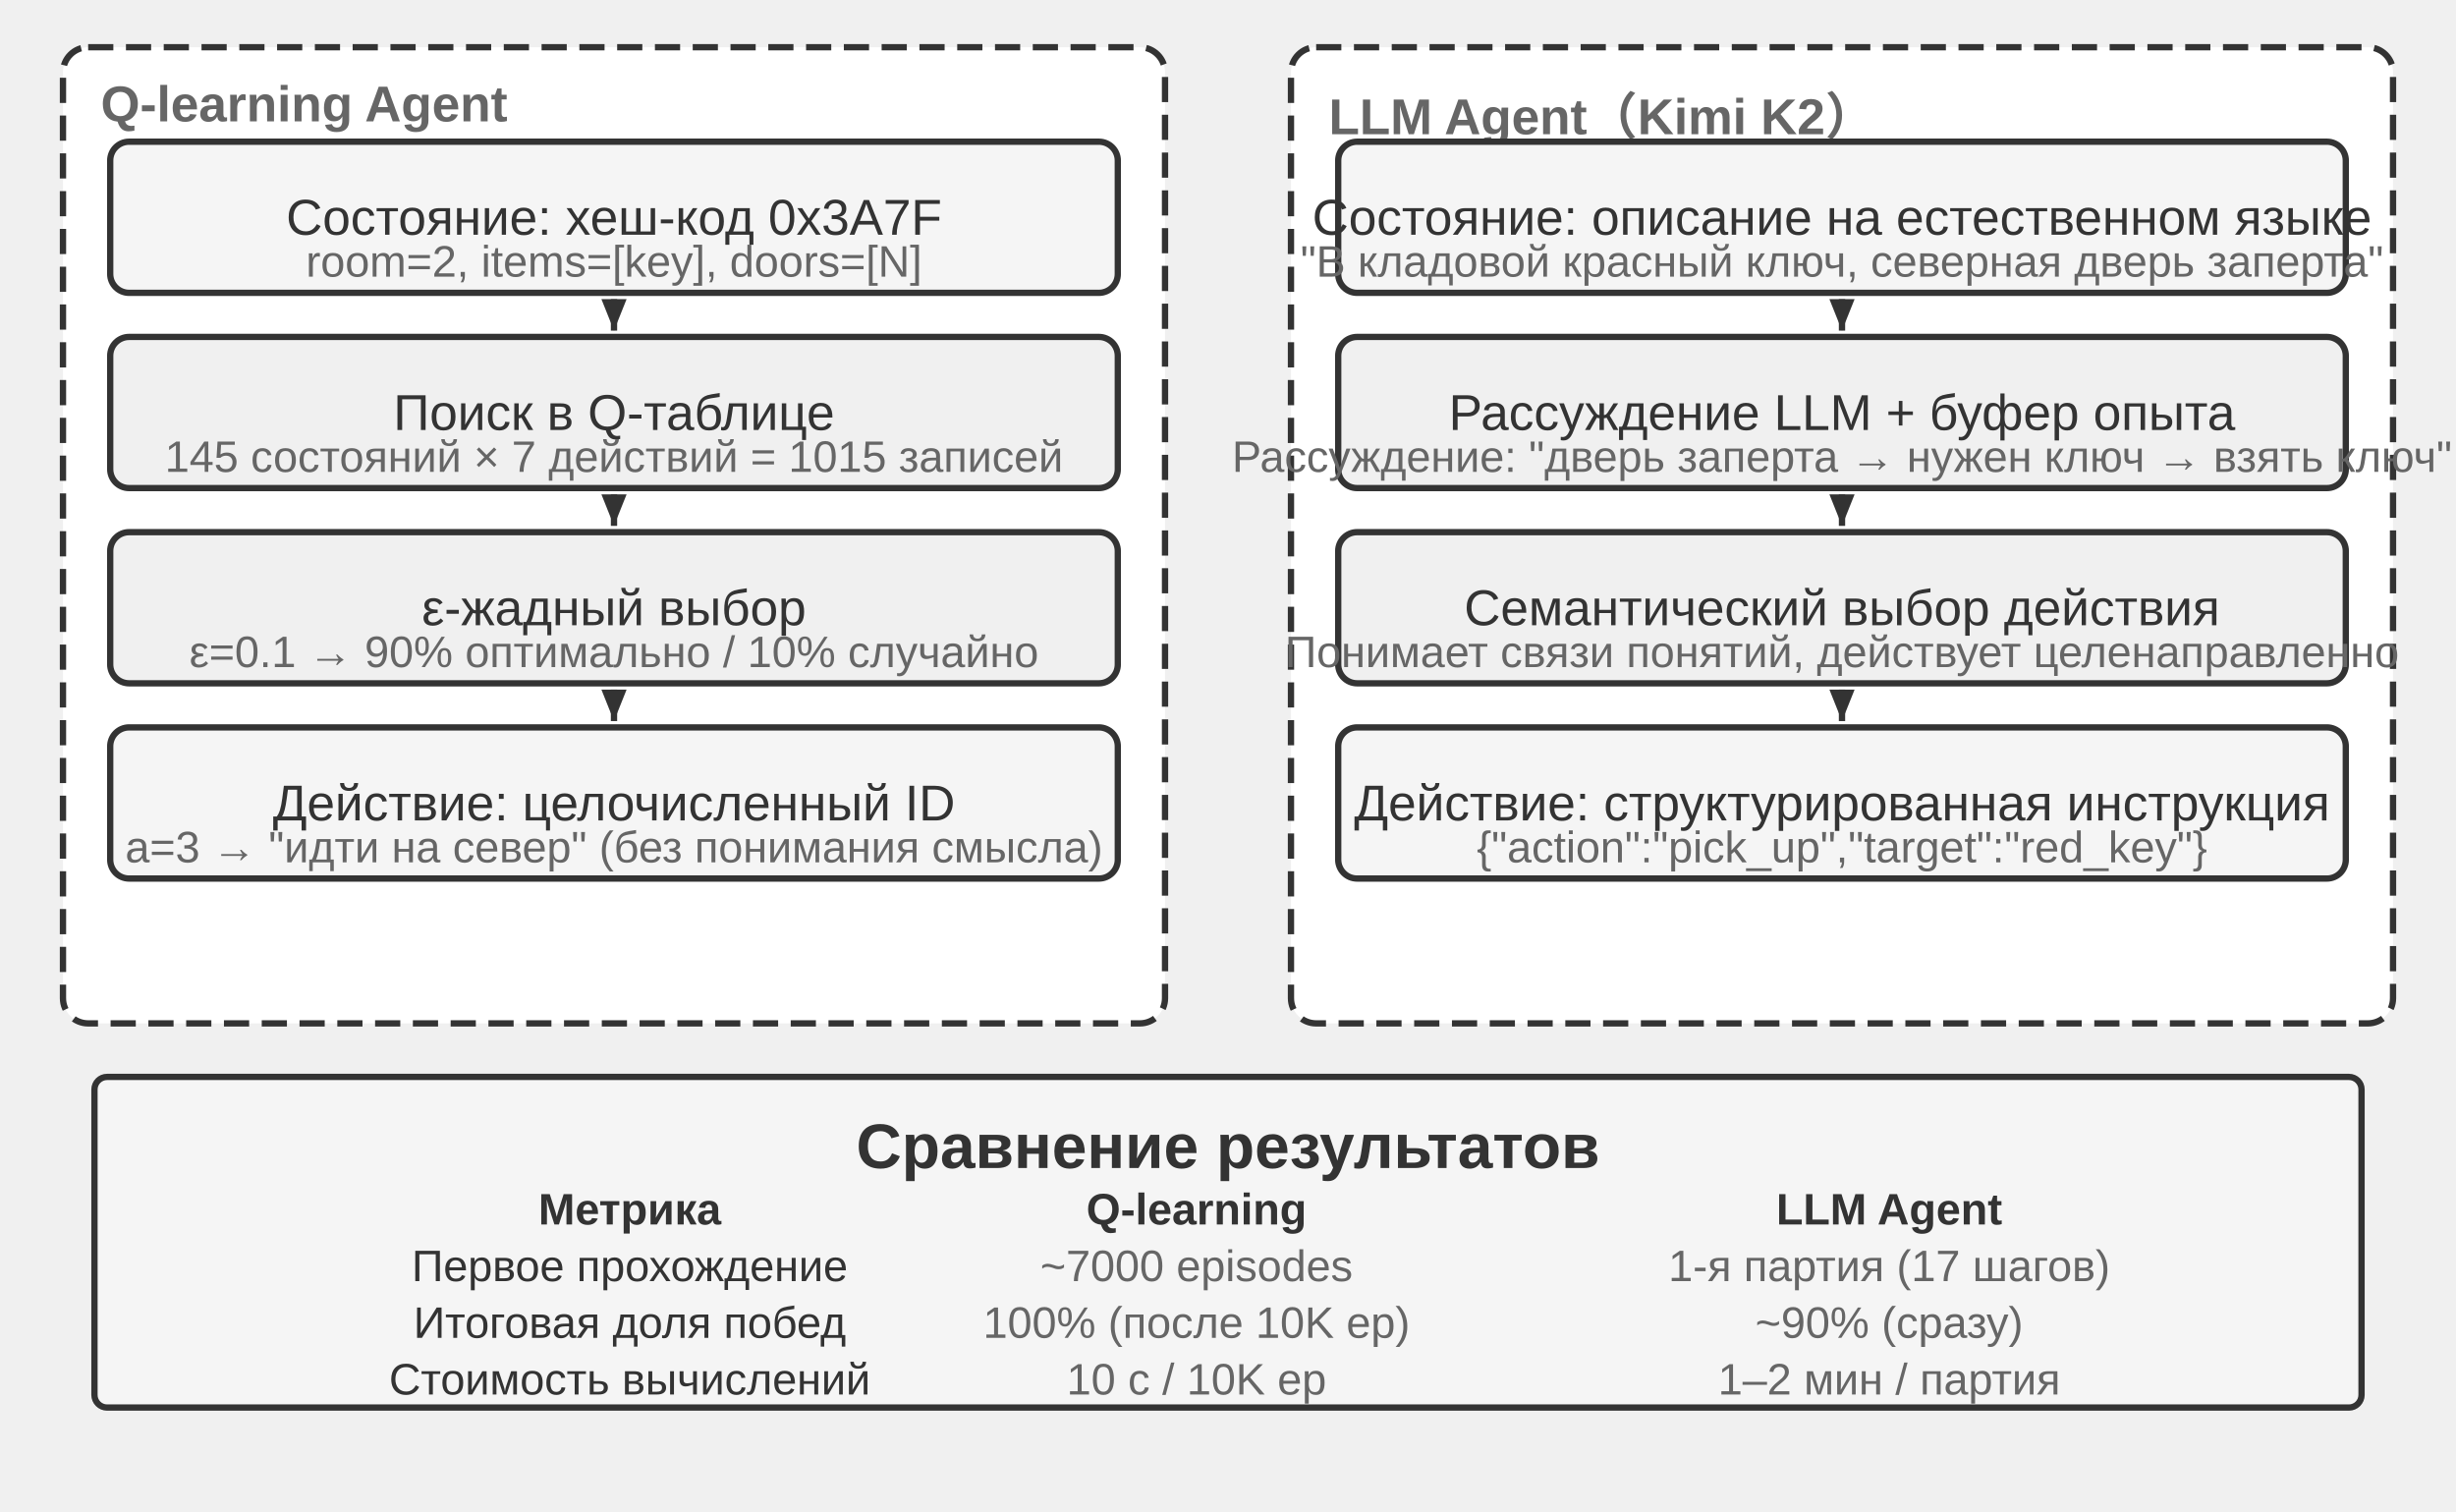
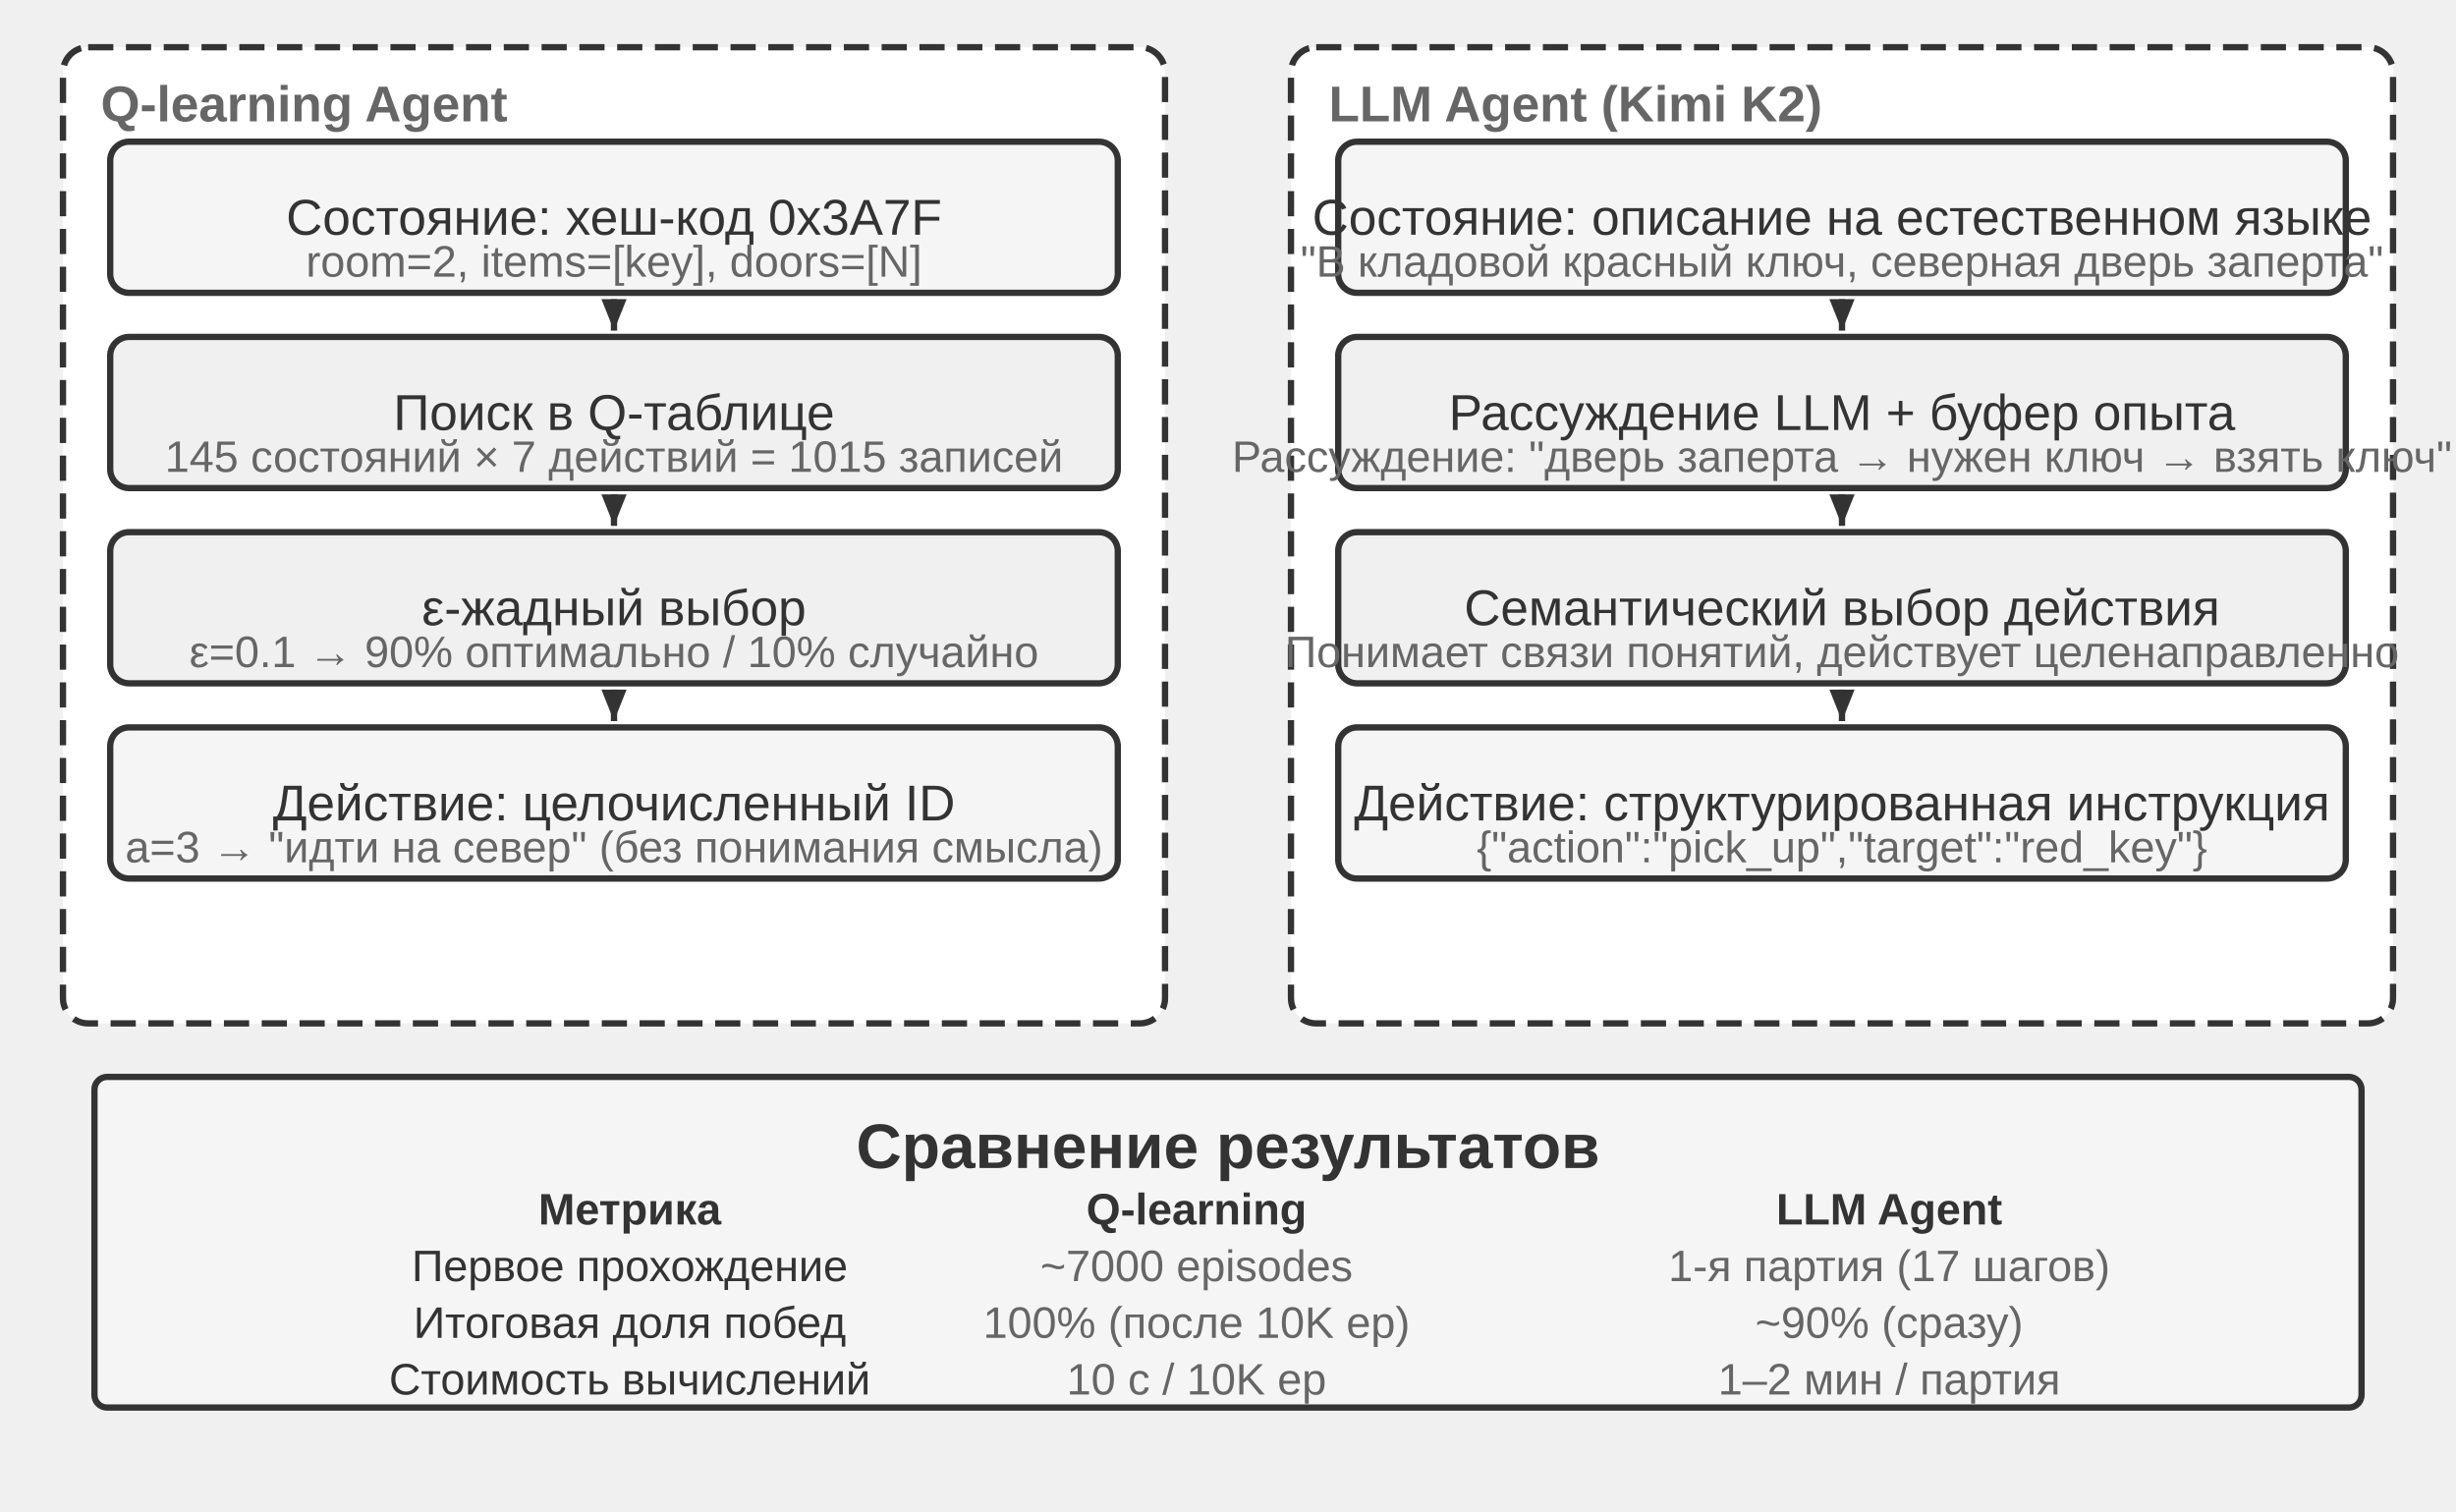
<svg xmlns="http://www.w3.org/2000/svg" viewBox="0 40 780 480" width="780" height="480" style="background:#ffffff">
  <defs>
    <marker id="ah" markerWidth="5" markerHeight="4" refX="5" refY="2" orient="auto">
      <polygon points="0 0, 5 2, 0 4" fill="#333333" />
    </marker>
    <marker id="ah-light" markerWidth="5" markerHeight="4" refX="5" refY="2" orient="auto">
      <polygon points="0 0, 5 2, 0 4" fill="#999999" />
    </marker>
  </defs>
  <rect x="20" y="55" width="350" height="310" rx="8" fill="#ffffff" stroke="#333333" stroke-width="2" stroke-dasharray="8,4" />
  <text x="32" y="73" font-family="Arial, 'Helvetica Neue', Helvetica, 'PingFang SC', 'Microsoft YaHei', sans-serif" font-size="16" fill="#666666" text-anchor="start" dominant-baseline="central" font-weight="bold">Q-learning Agent</text>
  <rect x="410" y="55" width="350" height="310" rx="8" fill="#ffffff" stroke="#333333" stroke-width="2" stroke-dasharray="8,4" />
-   <text x="422" y="73" font-family="Arial, 'Helvetica Neue', Helvetica, 'PingFang SC', 'Microsoft YaHei', sans-serif" font-size="16" fill="#666666" text-anchor="start" dominant-baseline="central" font-weight="bold">LLM Agent（Kimi K2）</text>
+   <text x="422" y="73" font-family="Arial, 'Helvetica Neue', Helvetica, 'PingFang SC', 'Microsoft YaHei', sans-serif" font-size="16" fill="#666666" text-anchor="start" dominant-baseline="central" font-weight="bold">LLM Agent (Kimi K2)</text>
  <rect x="35" y="85" width="320" height="48" rx="6" fill="#f5f5f5" stroke="#333333" stroke-width="2" />
  <text x="195.0" y="109.0" font-family="Arial, 'Helvetica Neue', Helvetica, 'PingFang SC', 'Microsoft YaHei', sans-serif" font-size="16" fill="#333333" text-anchor="middle" dominant-baseline="central" font-weight="normal" textLength="171.81" lengthAdjust="spacingAndGlyphs">Состояние: хеш-код 0x3A7F</text>
  <text x="195" y="123" font-family="Arial, 'Helvetica Neue', Helvetica, 'PingFang SC', 'Microsoft YaHei', sans-serif" font-size="14" fill="#666666" text-anchor="middle" dominant-baseline="central" font-weight="normal">room=2, items=[key], doors=[N]</text>
  <rect x="35" y="147" width="320" height="48" rx="6" fill="#f0f0f0" stroke="#333333" stroke-width="2" />
  <text x="195.0" y="171.0" font-family="Arial, 'Helvetica Neue', Helvetica, 'PingFang SC', 'Microsoft YaHei', sans-serif" font-size="16" fill="#333333" text-anchor="middle" dominant-baseline="central" font-weight="normal" textLength="64.89" lengthAdjust="spacingAndGlyphs">Поиск в Q-таблице</text>
  <text x="195" y="185" font-family="Arial, 'Helvetica Neue', Helvetica, 'PingFang SC', 'Microsoft YaHei', sans-serif" font-size="14" fill="#666666" text-anchor="middle" dominant-baseline="central" font-weight="normal" textLength="217.88" lengthAdjust="spacingAndGlyphs">145 состояний × 7 действий = 1015 записей</text>
  <line x1="195" y1="135" x2="195" y2="145" stroke="#333333" stroke-width="2" marker-end="url(#ah)" />
  <rect x="35" y="209" width="320" height="48" rx="6" fill="#f0f0f0" stroke="#333333" stroke-width="2" />
  <text x="195.0" y="233.0" font-family="Arial, 'Helvetica Neue', Helvetica, 'PingFang SC', 'Microsoft YaHei', sans-serif" font-size="16" fill="#333333" text-anchor="middle" dominant-baseline="central" font-weight="normal" textLength="76.47" lengthAdjust="spacingAndGlyphs">ε-жадный выбор</text>
  <text x="195" y="247" font-family="Arial, 'Helvetica Neue', Helvetica, 'PingFang SC', 'Microsoft YaHei', sans-serif" font-size="14" fill="#666666" text-anchor="middle" dominant-baseline="central" font-weight="normal" textLength="187.16" lengthAdjust="spacingAndGlyphs">ε=0.1 → 90% оптимально / 10% случайно</text>
  <line x1="195" y1="197" x2="195" y2="207" stroke="#333333" stroke-width="2" marker-end="url(#ah)" />
  <rect x="35" y="271" width="320" height="48" rx="6" fill="#f5f5f5" stroke="#333333" stroke-width="2" />
  <text x="195.0" y="295.0" font-family="Arial, 'Helvetica Neue', Helvetica, 'PingFang SC', 'Microsoft YaHei', sans-serif" font-size="16" fill="#333333" text-anchor="middle" dominant-baseline="central" font-weight="normal" textLength="100.45" lengthAdjust="spacingAndGlyphs">Действие: целочисленный ID</text>
  <text x="195" y="309" font-family="Arial, 'Helvetica Neue', Helvetica, 'PingFang SC', 'Microsoft YaHei', sans-serif" font-size="14" fill="#666666" text-anchor="middle" dominant-baseline="central" font-weight="normal" textLength="209.47" lengthAdjust="spacingAndGlyphs">a=3 → "идти на север" (без понимания смысла)</text>
  <line x1="195" y1="259" x2="195" y2="269" stroke="#333333" stroke-width="2" marker-end="url(#ah)" />
  <rect x="425" y="85" width="320" height="48" rx="6" fill="#f5f5f5" stroke="#333333" stroke-width="2" />
  <text x="585.0" y="109.0" font-family="Arial, 'Helvetica Neue', Helvetica, 'PingFang SC', 'Microsoft YaHei', sans-serif" font-size="16" fill="#333333" text-anchor="middle" dominant-baseline="central" font-weight="normal" textLength="144.00" lengthAdjust="spacingAndGlyphs">Состояние: описание на естественном языке</text>
  <text x="585" y="123" font-family="Arial, 'Helvetica Neue', Helvetica, 'PingFang SC', 'Microsoft YaHei', sans-serif" font-size="14" fill="#666666" text-anchor="middle" dominant-baseline="central" font-weight="normal" textLength="177.97" lengthAdjust="spacingAndGlyphs">"В кладовой красный ключ, северная дверь заперта"</text>
  <rect x="425" y="147" width="320" height="48" rx="6" fill="#f0f0f0" stroke="#333333" stroke-width="2" />
  <text x="585.0" y="171.0" font-family="Arial, 'Helvetica Neue', Helvetica, 'PingFang SC', 'Microsoft YaHei', sans-serif" font-size="16" fill="#333333" text-anchor="middle" dominant-baseline="central" font-weight="normal" textLength="149.81" lengthAdjust="spacingAndGlyphs">Рассуждение LLM + буфер опыта</text>
  <text x="585" y="185" font-family="Arial, 'Helvetica Neue', Helvetica, 'PingFang SC', 'Microsoft YaHei', sans-serif" font-size="14" fill="#666666" text-anchor="middle" dominant-baseline="central" font-weight="normal" textLength="219.97" lengthAdjust="spacingAndGlyphs">Рассуждение: "дверь заперта → нужен ключ → взять ключ"</text>
  <line x1="585" y1="135" x2="585" y2="145" stroke="#333333" stroke-width="2" marker-end="url(#ah)" />
  <rect x="425" y="209" width="320" height="48" rx="6" fill="#f0f0f0" stroke="#333333" stroke-width="2" />
  <text x="585.0" y="233.0" font-family="Arial, 'Helvetica Neue', Helvetica, 'PingFang SC', 'Microsoft YaHei', sans-serif" font-size="16" fill="#333333" text-anchor="middle" dominant-baseline="central" font-weight="normal" textLength="96.00" lengthAdjust="spacingAndGlyphs">Семантический выбор действия</text>
  <text x="585" y="247" font-family="Arial, 'Helvetica Neue', Helvetica, 'PingFang SC', 'Microsoft YaHei', sans-serif" font-size="14" fill="#666666" text-anchor="middle" dominant-baseline="central" font-weight="normal" textLength="182.00" lengthAdjust="spacingAndGlyphs">Понимает связи понятий, действует целенаправленно</text>
  <line x1="585" y1="197" x2="585" y2="207" stroke="#333333" stroke-width="2" marker-end="url(#ah)" />
  <rect x="425" y="271" width="320" height="48" rx="6" fill="#f5f5f5" stroke="#333333" stroke-width="2" />
  <text x="585.0" y="295.0" font-family="Arial, 'Helvetica Neue', Helvetica, 'PingFang SC', 'Microsoft YaHei', sans-serif" font-size="16" fill="#333333" text-anchor="middle" dominant-baseline="central" font-weight="normal" textLength="128.00" lengthAdjust="spacingAndGlyphs">Действие: структурированная инструкция</text>
  <text x="585" y="309" font-family="Arial, 'Helvetica Neue', Helvetica, 'PingFang SC', 'Microsoft YaHei', sans-serif" font-size="14" fill="#666666" text-anchor="middle" dominant-baseline="central" font-weight="normal">{"action":"pick_up","target":"red_key"}</text>
  <line x1="585" y1="259" x2="585" y2="269" stroke="#333333" stroke-width="2" marker-end="url(#ah)" />
  <rect x="30" y="382" width="720" height="105" rx="4" fill="#f5f5f5" stroke="#333333" stroke-width="2" />
  <text x="390" y="404" font-family="Arial, 'Helvetica Neue', Helvetica, 'PingFang SC', 'Microsoft YaHei', sans-serif" font-size="20" fill="#333333" text-anchor="middle" dominant-baseline="central" font-weight="bold" textLength="80.00" lengthAdjust="spacingAndGlyphs">Сравнение результатов</text>
  <text x="200" y="424" font-family="Arial, 'Helvetica Neue', Helvetica, 'PingFang SC', 'Microsoft YaHei', sans-serif" font-size="14" fill="#333333" text-anchor="middle" dominant-baseline="central" font-weight="bold" textLength="28.00" lengthAdjust="spacingAndGlyphs">Метрика</text>
  <text x="380" y="424" font-family="Arial, 'Helvetica Neue', Helvetica, 'PingFang SC', 'Microsoft YaHei', sans-serif" font-size="14" fill="#333333" text-anchor="middle" dominant-baseline="central" font-weight="bold">Q-learning</text>
  <text x="600" y="424" font-family="Arial, 'Helvetica Neue', Helvetica, 'PingFang SC', 'Microsoft YaHei', sans-serif" font-size="14" fill="#333333" text-anchor="middle" dominant-baseline="central" font-weight="bold">LLM Agent</text>
  <text x="200" y="442" font-family="Arial, 'Helvetica Neue', Helvetica, 'PingFang SC', 'Microsoft YaHei', sans-serif" font-size="14" fill="#333333" text-anchor="middle" dominant-baseline="central" font-weight="normal" textLength="56.00" lengthAdjust="spacingAndGlyphs">Первое прохождение</text>
  <text x="380" y="442" font-family="Arial, 'Helvetica Neue', Helvetica, 'PingFang SC', 'Microsoft YaHei', sans-serif" font-size="14" fill="#666666" text-anchor="middle" dominant-baseline="central" font-weight="normal">~7000 episodes</text>
  <text x="600" y="442" font-family="Arial, 'Helvetica Neue', Helvetica, 'PingFang SC', 'Microsoft YaHei', sans-serif" font-size="14" fill="#666666" text-anchor="middle" dominant-baseline="central" font-weight="normal" textLength="105.03" lengthAdjust="spacingAndGlyphs">1-я партия (17 шагов)</text>
  <text x="200" y="460" font-family="Arial, 'Helvetica Neue', Helvetica, 'PingFang SC', 'Microsoft YaHei', sans-serif" font-size="14" fill="#333333" text-anchor="middle" dominant-baseline="central" font-weight="normal" textLength="56.00" lengthAdjust="spacingAndGlyphs">Итоговая доля побед</text>
  <text x="380" y="460" font-family="Arial, 'Helvetica Neue', Helvetica, 'PingFang SC', 'Microsoft YaHei', sans-serif" font-size="14" fill="#666666" text-anchor="middle" dominant-baseline="central" font-weight="normal" textLength="126.08" lengthAdjust="spacingAndGlyphs">100% (после 10K ep)</text>
  <text x="600" y="460" font-family="Arial, 'Helvetica Neue', Helvetica, 'PingFang SC', 'Microsoft YaHei', sans-serif" font-size="14" fill="#666666" text-anchor="middle" dominant-baseline="central" font-weight="normal">~90% (сразу)</text>
  <text x="200" y="478" font-family="Arial, 'Helvetica Neue', Helvetica, 'PingFang SC', 'Microsoft YaHei', sans-serif" font-size="14" fill="#333333" text-anchor="middle" dominant-baseline="central" font-weight="normal" textLength="56.00" lengthAdjust="spacingAndGlyphs">Стоимость вычислений</text>
  <text x="380" y="478" font-family="Arial, 'Helvetica Neue', Helvetica, 'PingFang SC', 'Microsoft YaHei', sans-serif" font-size="14" fill="#666666" text-anchor="middle" dominant-baseline="central" font-weight="normal">10 с / 10K ep</text>
  <text x="600" y="478" font-family="Arial, 'Helvetica Neue', Helvetica, 'PingFang SC', 'Microsoft YaHei', sans-serif" font-size="14" fill="#666666" text-anchor="middle" dominant-baseline="central" font-weight="normal" textLength="77.80" lengthAdjust="spacingAndGlyphs">1–2 мин / партия</text>
</svg>
